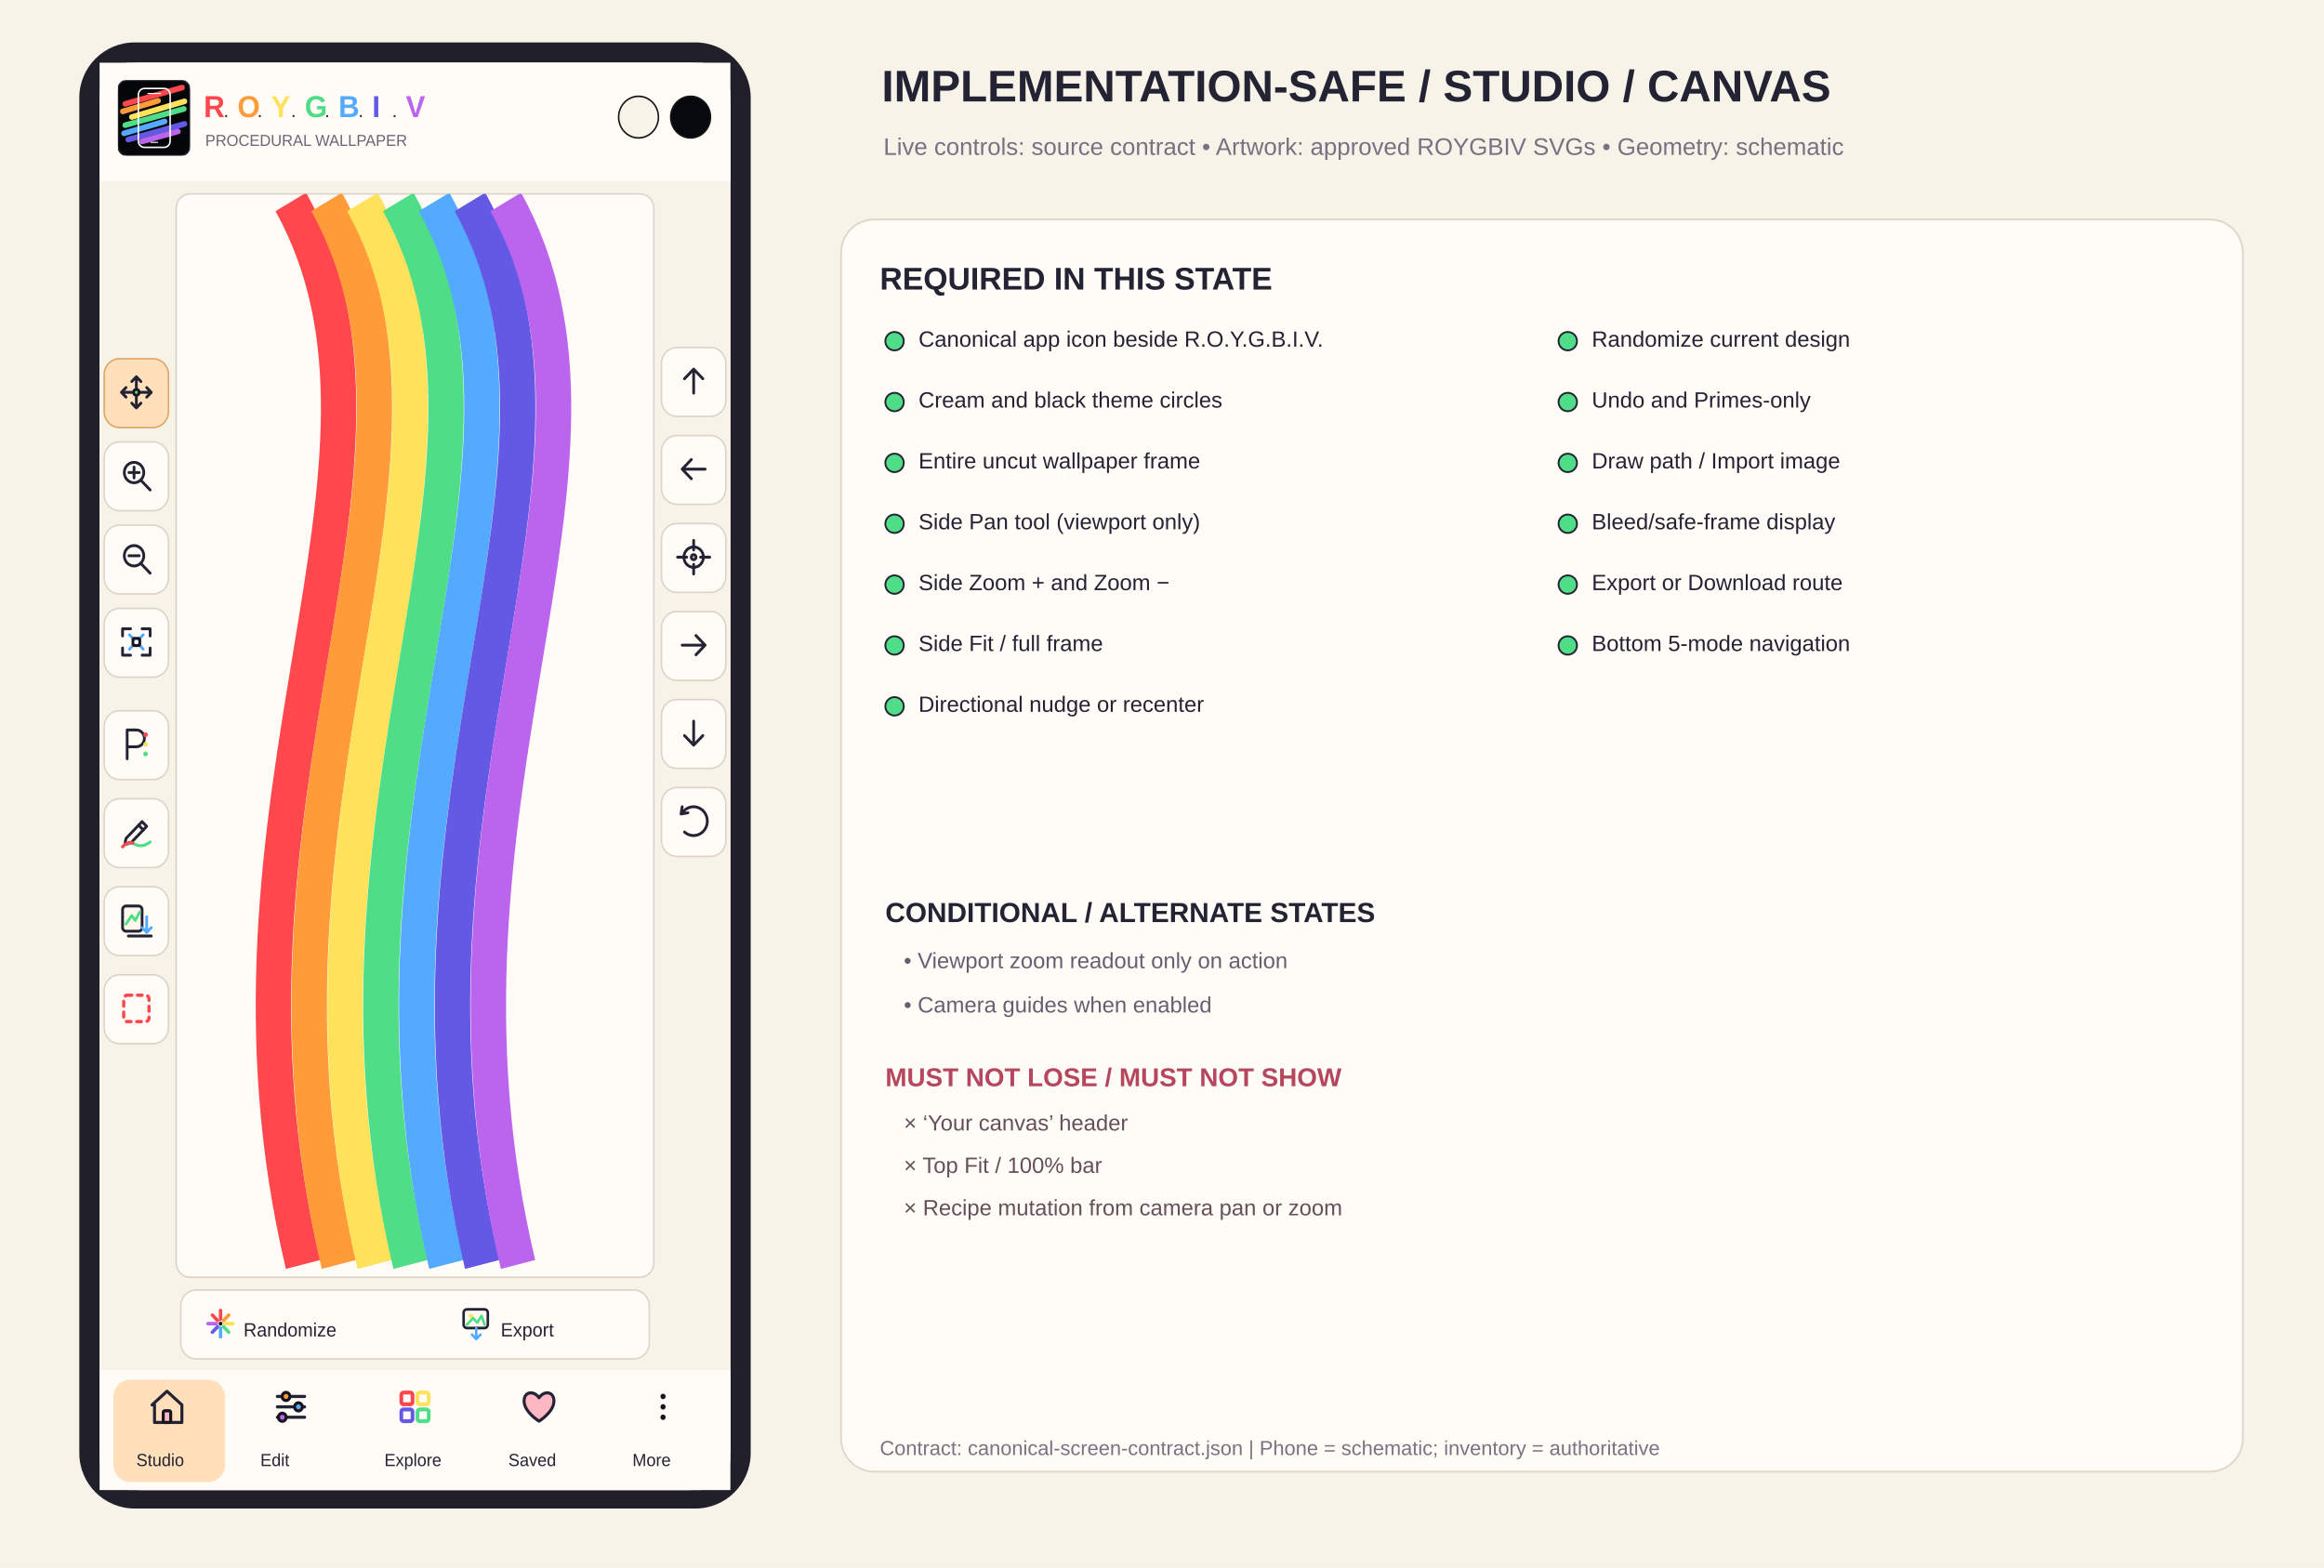
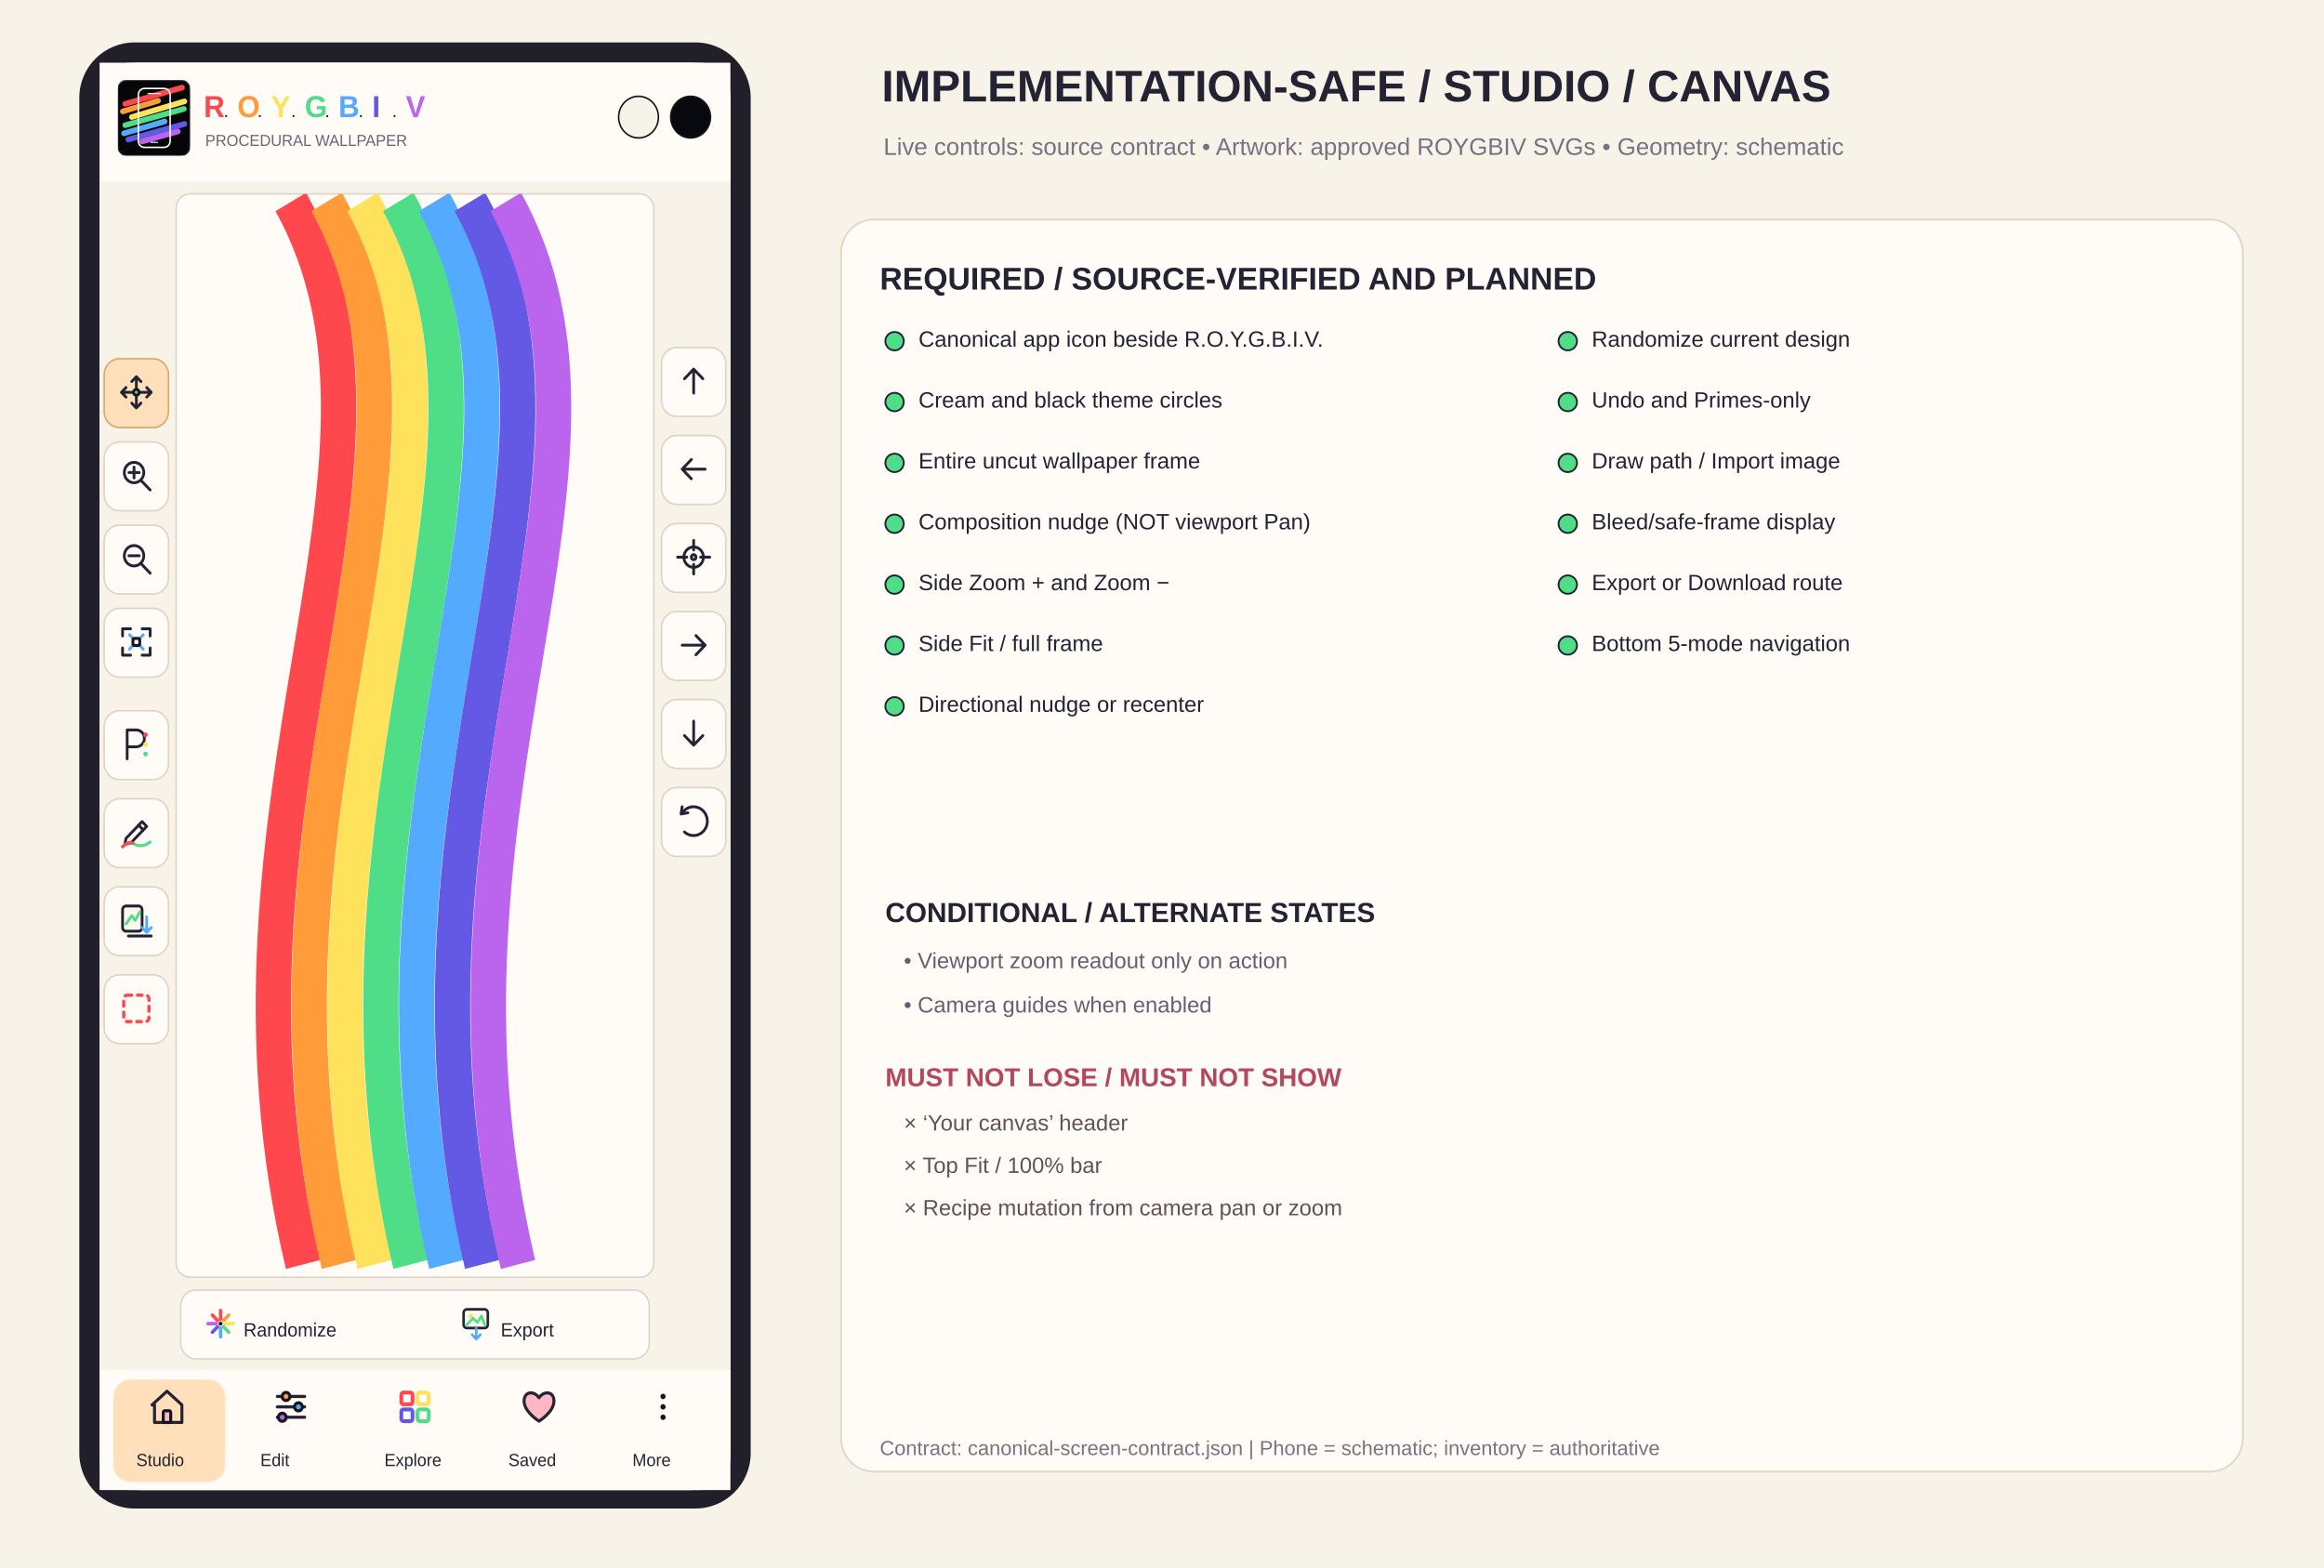
<svg xmlns="http://www.w3.org/2000/svg" viewBox="0 0 1260 850" width="1260" height="850">
  <rect x="0" y="0" width="1260" height="850" rx="0" fill="#F8F3E9" />
  <text x="478" y="55" font-family="Arial,sans-serif" font-size="24" fill="#242334" font-weight="700">IMPLEMENTATION-SAFE  /  STUDIO / CANVAS</text>
  <text x="479" y="84" font-family="Arial,sans-serif" font-size="13" fill="#777182" font-weight="500">Live controls: source contract • Artwork: approved ROYGBIV SVGs • Geometry: schematic</text>
  <rect x="43" y="23" width="364" height="795" rx="30" fill="#211F2A" />
  <rect x="54" y="34" width="342" height="774" rx="22" fill="#FFFCF7" />
  <g transform="translate(54 34) scale(.8301 .8677)">
    <rect x="0" y="0" width="412" height="892" rx="20" fill="#F8F3E9" />
    <rect x="0" y="0" width="412" height="74" rx="0" fill="#FFFCF7" />
    <svg x="12" y="11" width="47" height="47" viewBox="0 0 120 120" fill="none" stroke="#242334" stroke-width="2.4" stroke-linecap="round" stroke-linejoin="round">
      <rect width="120" height="120" rx="15" fill="#050608" />
      <g transform="translate(0 -2.4)" fill="none" stroke-width="9" stroke-linecap="round">
        <path stroke="#ff474e" d="M12 40 L107 14" />
        <path stroke="#ff9b39" d="M8 52 L67 35" />
        <path stroke="#ffe25b" d="M23 61 L111 36" />
        <path stroke="#4fdd87" d="M12 74 L110 48" />
        <path stroke="#53aaff" d="M10 87 L78 68" />
        <path stroke="#6359e5" d="M17 97 L111 72" />
        <path stroke="#bb64ed" d="M40 100 L100 84" />
      </g>
      <rect x="34" y="13" width="53" height="94" rx="10" fill="none" stroke="#fff" stroke-width="2.5" />
      <path d="M50 21 H71 M55 99 H66" fill="none" stroke="#fff" stroke-width="1.7" stroke-linecap="round" />
    </svg>
    <text x="68" y="34" font-family="Arial,sans-serif" font-size="19" fill="#FF474E" font-weight="700">R</text>
    <text x="81" y="34" font-family="Arial,sans-serif" font-size="12" fill="#242334" font-weight="500">.</text>
    <text x="90" y="34" font-family="Arial,sans-serif" font-size="19" fill="#FF9B39" font-weight="700">O</text>
    <text x="103" y="34" font-family="Arial,sans-serif" font-size="12" fill="#242334" font-weight="500">.</text>
    <text x="112" y="34" font-family="Arial,sans-serif" font-size="19" fill="#FFE25B" font-weight="700">Y</text>
    <text x="125" y="34" font-family="Arial,sans-serif" font-size="12" fill="#242334" font-weight="500">.</text>
    <text x="134" y="34" font-family="Arial,sans-serif" font-size="19" fill="#4FDD87" font-weight="700">G</text>
    <text x="147" y="34" font-family="Arial,sans-serif" font-size="12" fill="#242334" font-weight="500">.</text>
    <text x="156" y="34" font-family="Arial,sans-serif" font-size="19" fill="#53AAFF" font-weight="700">B</text>
    <text x="169" y="34" font-family="Arial,sans-serif" font-size="12" fill="#242334" font-weight="500">.</text>
    <text x="178" y="34" font-family="Arial,sans-serif" font-size="19" fill="#6359E5" font-weight="700">I</text>
    <text x="191" y="34" font-family="Arial,sans-serif" font-size="12" fill="#242334" font-weight="500">.</text>
    <text x="200" y="34" font-family="Arial,sans-serif" font-size="19" fill="#BB64ED" font-weight="700">V</text>
    <text x="69" y="52" font-family="Arial,sans-serif" font-size="10" fill="#696574" font-weight="500">PROCEDURAL WALLPAPER</text>
    <circle cx="352" cy="34" r="13" fill="#F8F3E9" stroke="#151515" />
    <circle cx="386" cy="34" r="13" fill="#08090E" stroke="#151515" />
    <rect x="50" y="82" width="312" height="677" rx="9" fill="#FFFCF7" stroke="#DCD4CB" />
    <svg x="50" y="82" width="312" height="677" viewBox="50 82 312 677">
      <path d="M124.88 87 C219.88 251.25 60.88 461.12 132.88 751" fill="none" stroke="#FF474E" stroke-width="23.088" />
      <path d="M148.28 87 C243.28 251.25 84.28 461.12 156.28 751" fill="none" stroke="#FF9B39" stroke-width="23.088" />
      <path d="M171.68 87 C266.68 251.25 107.68 461.12 179.68 751" fill="none" stroke="#FFE25B" stroke-width="23.088" />
      <path d="M195.08 87 C290.08 251.25 131.08 461.12 203.08 751" fill="none" stroke="#4FDD87" stroke-width="23.088" />
      <path d="M218.48 87 C313.48 251.25 154.48 461.12 226.48 751" fill="none" stroke="#53AAFF" stroke-width="23.088" />
      <path d="M241.88 87 C336.88 251.25 177.88 461.12 249.88 751" fill="none" stroke="#6359E5" stroke-width="23.088" />
      <path d="M265.28 87 C360.28 251.25 201.28 461.12 273.28 751" fill="none" stroke="#BB64ED" stroke-width="23.088" />
    </svg>
    <rect x="3" y="185" width="42" height="43" rx="10" fill="#FFE0BA" stroke="#DCA768" />
    <svg x="12" y="194" width="24" height="24" viewBox="0 0 32 32" fill="none" stroke="#242334" stroke-width="2.4" stroke-linecap="round" stroke-linejoin="round">
      <path d="M16 12V3m-4 4 4-4 4 4M16 20v9m-4-4 4 4 4-4M12 16H3m4-4-4 4 4 4m13-4h9m-4-4 4 4-4 4" />
      <circle cx="16" cy="16" r="2.5" fill="#4FDD87" stroke="#18151F" />
    </svg>
    <rect x="3" y="237" width="42" height="43" rx="10" fill="#FFFCF7" stroke="#DED3C7" />
    <svg x="12" y="246" width="24" height="24" viewBox="0 0 32 32" fill="none" stroke="#242334" stroke-width="2.4" stroke-linecap="round" stroke-linejoin="round">
      <circle cx="14" cy="13.5" r="8.5" />
      <path d="m20 20 8 8M9.5 13.5h9m-4.5-4.5v9" />
    </svg>
    <rect x="3" y="289" width="42" height="43" rx="10" fill="#FFFCF7" stroke="#DED3C7" />
    <svg x="12" y="298" width="24" height="24" viewBox="0 0 32 32" fill="none" stroke="#242334" stroke-width="2.4" stroke-linecap="round" stroke-linejoin="round">
      <circle cx="14" cy="13.5" r="8.5" />
      <path d="m20 20 8 8M9.5 13.5h9" />
    </svg>
    <rect x="3" y="341" width="42" height="43" rx="10" fill="#FFFCF7" stroke="#DED3C7" />
    <svg x="12" y="350" width="24" height="24" viewBox="0 0 32 32" fill="none" stroke="#242334" stroke-width="2.4" stroke-linecap="round" stroke-linejoin="round">
      <path d="M4 11V5h7m10 0h7v6M28 21v6h-7M11 27H4v-6" />
      <path d="m10 10 4 4m8-4-4 4m-8 8 4-4m8 4-4-4" stroke="#53AAFF" />
      <rect x="13" y="13" width="6" height="6" rx="1.2" stroke="#18151F" />
    </svg>
    <rect x="3" y="405" width="42" height="43" rx="10" fill="#FFFCF7" stroke="#DED3C7" />
    <svg x="12" y="414" width="24" height="24" viewBox="0 0 32 32" fill="none" stroke="#242334" stroke-width="2.4" stroke-linecap="round" stroke-linejoin="round">
      <path d="M8 28V4h8a7 7 0 0 1 0 14H8" />
      <circle cx="24" cy="8" r="2" fill="#FF474E" stroke="none" />
      <circle cx="24" cy="16" r="2" fill="#FFE25B" stroke="none" />
      <circle cx="24" cy="24" r="2" fill="#4FDD87" stroke="none" />
    </svg>
    <rect x="3" y="460" width="42" height="43" rx="10" fill="#FFFCF7" stroke="#DED3C7" />
    <svg x="12" y="469" width="24" height="24" viewBox="0 0 32 32" fill="none" stroke="#242334" stroke-width="2.4" stroke-linecap="round" stroke-linejoin="round">
      <path d="m7 21 14-14 4 4-14 14-5 1z" />
      <path d="M18 10l4 4" />
      <path d="M4 28q5-5 11-2t13-2" stroke="#4FDD87" stroke-width="2.5" />
      <path d="M4 28q5-5 9-3" stroke="#FF474E" stroke-width="2.5" />
    </svg>
    <rect x="3" y="515" width="42" height="43" rx="10" fill="#FFFCF7" stroke="#DED3C7" />
    <svg x="12" y="524" width="24" height="24" viewBox="0 0 32 32" fill="none" stroke="#242334" stroke-width="2.4" stroke-linecap="round" stroke-linejoin="round">
      <rect x="4" y="4" width="17" height="21" rx="3" fill="#FFF8EF" />
      <path d="m7 19 5-7 3 4 4-7" stroke="#4FDD87" />
      <path d="M25 13v13m-4-4 4 4 4-4" stroke="#53AAFF" />
      <path d="M9 29h20" />
    </svg>
    <rect x="3" y="570" width="42" height="43" rx="10" fill="#FFFCF7" stroke="#DED3C7" />
    <svg x="12" y="579" width="24" height="24" viewBox="0 0 32 32" fill="none" stroke="#242334" stroke-width="2.4" stroke-linecap="round" stroke-linejoin="round">
      <rect x="5" y="5" width="22" height="22" rx="3" stroke="#FF474E" stroke-width="2.8" stroke-dasharray="4 5" />
    </svg>
    <rect x="367" y="178" width="42" height="43" rx="10" fill="#FFFCF7" stroke="#DED3C7" />
    <svg x="376" y="187" width="24" height="24" viewBox="0 0 32 32" fill="none" stroke="#242334" stroke-width="2.4" stroke-linecap="round" stroke-linejoin="round">
      <path d="M16 26V6m-8 8 8-8 8 8" />
    </svg>
    <rect x="367" y="233" width="42" height="43" rx="10" fill="#FFFCF7" stroke="#DED3C7" />
    <svg x="376" y="242" width="24" height="24" viewBox="0 0 32 32" fill="none" stroke="#242334" stroke-width="2.4" stroke-linecap="round" stroke-linejoin="round">
      <path d="M26 16H6m8-8-8 8 8 8" />
    </svg>
    <rect x="367" y="288" width="42" height="43" rx="10" fill="#FFFCF7" stroke="#DED3C7" />
    <svg x="376" y="297" width="24" height="24" viewBox="0 0 32 32" fill="none" stroke="#242334" stroke-width="2.4" stroke-linecap="round" stroke-linejoin="round">
      <circle cx="16" cy="16" r="8.5" />
      <circle cx="16" cy="16" r="2.1" fill="#FFB7C4" />
      <path d="M16 2v8m0 12v8M2 16h8m12 0h8" />
    </svg>
    <rect x="367" y="343" width="42" height="43" rx="10" fill="#FFFCF7" stroke="#DED3C7" />
    <svg x="376" y="352" width="24" height="24" viewBox="0 0 32 32" fill="none" stroke="#242334" stroke-width="2.4" stroke-linecap="round" stroke-linejoin="round">
      <path d="M6 16h20m-8-8 8 8-8 8" />
    </svg>
    <rect x="367" y="398" width="42" height="43" rx="10" fill="#FFFCF7" stroke="#DED3C7" />
    <svg x="376" y="407" width="24" height="24" viewBox="0 0 32 32" fill="none" stroke="#242334" stroke-width="2.4" stroke-linecap="round" stroke-linejoin="round">
      <path d="M16 6v20m-8-8 8 8 8-8" />
    </svg>
    <rect x="367" y="453" width="42" height="43" rx="10" fill="#FFFCF7" stroke="#DED3C7" />
    <svg x="376" y="462" width="24" height="24" viewBox="0 0 32 32" fill="none" stroke="#242334" stroke-width="2.4" stroke-linecap="round" stroke-linejoin="round">
      <path d="M11 9 5 10l1-6M5.5 10A12 12 0 1 1 8 25" />
    </svg>
    <rect x="53" y="767" width="306" height="43" rx="10" fill="#FFFCF7" stroke="#DED4C8" />
    <svg x="68" y="777" width="22" height="22" viewBox="0 0 32 32" fill="none" stroke="#242334" stroke-width="2.4" stroke-linecap="round" stroke-linejoin="round">
      <path d="M16.00 12.00L16.00 4.00" stroke="#FF474E" stroke-width="3.2" />
      <path d="M18.83 13.17L23.78 8.22" stroke="#FF9B39" stroke-width="3.2" />
      <path d="M20.00 16.00L28.00 16.00" stroke="#FFE25B" stroke-width="3.2" />
      <path d="M18.83 18.83L23.78 23.78" stroke="#4FDD87" stroke-width="3.2" />
      <path d="M16.00 20.00L16.00 28.00" stroke="#53AAFF" stroke-width="3.2" />
      <path d="M13.17 18.83L8.22 23.78" stroke="#6359E5" stroke-width="3.2" />
      <path d="M12.00 16.00L4.00 16.00" stroke="#BB64ED" stroke-width="3.2" />
      <path d="M13.17 13.17L8.22 8.22" stroke="#FF474E" stroke-width="3.2" />
      <circle cx="16" cy="16" r="1.8" fill="#18151F" stroke="none" />
    </svg>
    <text x="94" y="796" font-family="Arial,sans-serif" font-size="12" fill="#242334" font-weight="500">Randomize</text>
    <svg x="235" y="777" width="22" height="22" viewBox="0 0 32 32" fill="none" stroke="#242334" stroke-width="2.4" stroke-linecap="round" stroke-linejoin="round">
      <rect x="4" y="3" width="23" height="17" rx="3" fill="#FFF8EF" />
      <circle cx="11" cy="9" r="2" fill="#FFE25B" stroke="none" />
      <path d="m7 17 6-6 4 4 4-6 3 8" stroke="#4FDD87" />
      <path d="M16 20v10m-4-4 4 4 4-4" stroke="#53AAFF" />
    </svg>
    <text x="262" y="796" font-family="Arial,sans-serif" font-size="12" fill="#242334" font-weight="500">Export</text>
    <rect x="0" y="817" width="412" height="75" rx="0" fill="#FFFCF7" />
    <rect x="9" y="823" width="73" height="64" rx="11" fill="#FFE0BA" />
    <svg x="31" y="827" width="26" height="26" viewBox="0 0 32 32" fill="none" stroke="#242334" stroke-width="2.4" stroke-linecap="round" stroke-linejoin="round">
      <path d="M4 14.5 16 4l12 10.5V28H6V14.5Z" />
      <rect x="13" y="19" width="6" height="9" rx="1.2" fill="#FFB7C4" stroke="#18151F" />
    </svg>
    <text x="24" y="877" font-family="Arial,sans-serif" font-size="11" fill="#242334" font-weight="500">Studio</text>
    <svg x="112" y="827" width="26" height="26" viewBox="0 0 32 32" fill="none" stroke="#242334" stroke-width="2.4" stroke-linecap="round" stroke-linejoin="round">
      <path d="M5 8h22M5 16h22M5 24h22" />
      <circle cx="12" cy="8" r="3.1" fill="#FF9B39" stroke="#18151F" />
      <circle cx="22" cy="16" r="3.1" fill="#53AAFF" stroke="#18151F" />
      <circle cx="9" cy="24" r="3.1" fill="#BB64ED" stroke="#18151F" />
    </svg>
    <text x="105" y="877" font-family="Arial,sans-serif" font-size="11" fill="#242334" font-weight="500">Edit</text>
    <svg x="193" y="827" width="26" height="26" viewBox="0 0 32 32" fill="none" stroke="#242334" stroke-width="2.4" stroke-linecap="round" stroke-linejoin="round">
      <rect x="5" y="5" width="9" height="9" rx="1.7" fill="none" stroke="#FF474E" stroke-width="3" />
      <rect x="18" y="5" width="9" height="9" rx="1.7" fill="none" stroke="#FFE25B" stroke-width="3" />
      <rect x="5" y="18" width="9" height="9" rx="1.7" fill="none" stroke="#6359E5" stroke-width="3" />
      <rect x="18" y="18" width="9" height="9" rx="1.7" fill="none" stroke="#4FDD87" stroke-width="3" />
    </svg>
    <text x="186" y="877" font-family="Arial,sans-serif" font-size="11" fill="#242334" font-weight="500">Explore</text>
    <svg x="274" y="827" width="26" height="26" viewBox="0 0 32 32" fill="none" stroke="#242334" stroke-width="2.4" stroke-linecap="round" stroke-linejoin="round">
      <path d="M16 27S4 20 4 11.5C4 4 12 3.3 16 9c4-5.7 12-5 12 2.5C28 20 16 27 16 27Z" fill="#FFB7C4" />
    </svg>
    <text x="267" y="877" font-family="Arial,sans-serif" font-size="11" fill="#242334" font-weight="500">Saved</text>
    <svg x="355" y="827" width="26" height="26" viewBox="0 0 32 32" fill="none" stroke="#242334" stroke-width="2.4" stroke-linecap="round" stroke-linejoin="round">
      <circle cx="16" cy="8" r="2.1" fill="#18151F" stroke="none" />
      <circle cx="16" cy="16" r="2.1" fill="#18151F" stroke="none" />
      <circle cx="16" cy="24" r="2.1" fill="#18151F" stroke="none" />
    </svg>
    <text x="348" y="877" font-family="Arial,sans-serif" font-size="11" fill="#242334" font-weight="500">More</text>
  </g>
  <rect x="456" y="119" width="760" height="679" rx="18" fill="#FFFCF7" stroke="#E1D6CB" />
-   <text x="477" y="157" font-family="Arial,sans-serif" font-size="17" fill="#242334" font-weight="700">REQUIRED IN THIS STATE</text>
+   <text x="477" y="157" font-family="Arial,sans-serif" font-size="17" fill="#242334" font-weight="700">REQUIRED  /  SOURCE-VERIFIED AND PLANNED</text>
  <circle cx="485" cy="185" r="5" fill="#4FDD87" stroke="#232333" />
  <text x="498" y="188" font-family="Arial,sans-serif" font-size="12" fill="#242334" font-weight="500">Canonical app icon beside R.O.Y.G.B.I.V.</text>
  <circle cx="485" cy="218" r="5" fill="#4FDD87" stroke="#232333" />
  <text x="498" y="221" font-family="Arial,sans-serif" font-size="12" fill="#242334" font-weight="500">Cream and black theme circles</text>
  <circle cx="485" cy="251" r="5" fill="#4FDD87" stroke="#232333" />
  <text x="498" y="254" font-family="Arial,sans-serif" font-size="12" fill="#242334" font-weight="500">Entire uncut wallpaper frame</text>
  <circle cx="485" cy="284" r="5" fill="#4FDD87" stroke="#232333" />
-   <text x="498" y="287" font-family="Arial,sans-serif" font-size="12" fill="#242334" font-weight="500">Side Pan tool (viewport only)</text>
+   <text x="498" y="287" font-family="Arial,sans-serif" font-size="12" fill="#242334" font-weight="500">Composition nudge (NOT viewport Pan)</text>
  <circle cx="485" cy="317" r="5" fill="#4FDD87" stroke="#232333" />
  <text x="498" y="320" font-family="Arial,sans-serif" font-size="12" fill="#242334" font-weight="500">Side Zoom + and Zoom −</text>
  <circle cx="485" cy="350" r="5" fill="#4FDD87" stroke="#232333" />
  <text x="498" y="353" font-family="Arial,sans-serif" font-size="12" fill="#242334" font-weight="500">Side Fit / full frame</text>
  <circle cx="485" cy="383" r="5" fill="#4FDD87" stroke="#232333" />
  <text x="498" y="386" font-family="Arial,sans-serif" font-size="12" fill="#242334" font-weight="500">Directional nudge or recenter</text>
  <circle cx="850" cy="185" r="5" fill="#4FDD87" stroke="#232333" />
  <text x="863" y="188" font-family="Arial,sans-serif" font-size="12" fill="#242334" font-weight="500">Randomize current design</text>
  <circle cx="850" cy="218" r="5" fill="#4FDD87" stroke="#232333" />
  <text x="863" y="221" font-family="Arial,sans-serif" font-size="12" fill="#242334" font-weight="500">Undo and Primes-only</text>
  <circle cx="850" cy="251" r="5" fill="#4FDD87" stroke="#232333" />
  <text x="863" y="254" font-family="Arial,sans-serif" font-size="12" fill="#242334" font-weight="500">Draw path / Import image</text>
  <circle cx="850" cy="284" r="5" fill="#4FDD87" stroke="#232333" />
  <text x="863" y="287" font-family="Arial,sans-serif" font-size="12" fill="#242334" font-weight="500">Bleed/safe-frame display</text>
  <circle cx="850" cy="317" r="5" fill="#4FDD87" stroke="#232333" />
  <text x="863" y="320" font-family="Arial,sans-serif" font-size="12" fill="#242334" font-weight="500">Export or Download route</text>
  <circle cx="850" cy="350" r="5" fill="#4FDD87" stroke="#232333" />
  <text x="863" y="353" font-family="Arial,sans-serif" font-size="12" fill="#242334" font-weight="500">Bottom 5-mode navigation</text>
  <text x="480" y="500" font-family="Arial,sans-serif" font-size="15" fill="#242334" font-weight="700">CONDITIONAL / ALTERNATE STATES</text>
  <text x="490" y="525" font-family="Arial,sans-serif" font-size="12" fill="#655E70" font-weight="500">• Viewport zoom readout only on action</text>
  <text x="490" y="549" font-family="Arial,sans-serif" font-size="12" fill="#655E70" font-weight="500">• Camera guides when enabled</text>
  <text x="480" y="589" font-family="Arial,sans-serif" font-size="14" fill="#B5465D" font-weight="700">MUST NOT LOSE / MUST NOT SHOW</text>
  <text x="490" y="613" font-family="Arial,sans-serif" font-size="12" fill="#65505A" font-weight="500">× ‘Your canvas’ header</text>
  <text x="490" y="636" font-family="Arial,sans-serif" font-size="12" fill="#65505A" font-weight="500">× Top Fit / 100% bar</text>
  <text x="490" y="659" font-family="Arial,sans-serif" font-size="12" fill="#65505A" font-weight="500">× Recipe mutation from camera pan or zoom</text>
  <text x="477" y="789" font-family="Arial,sans-serif" font-size="11" fill="#797281" font-weight="500">Contract: canonical-screen-contract.json  |  Phone = schematic; inventory = authoritative</text>
</svg>
